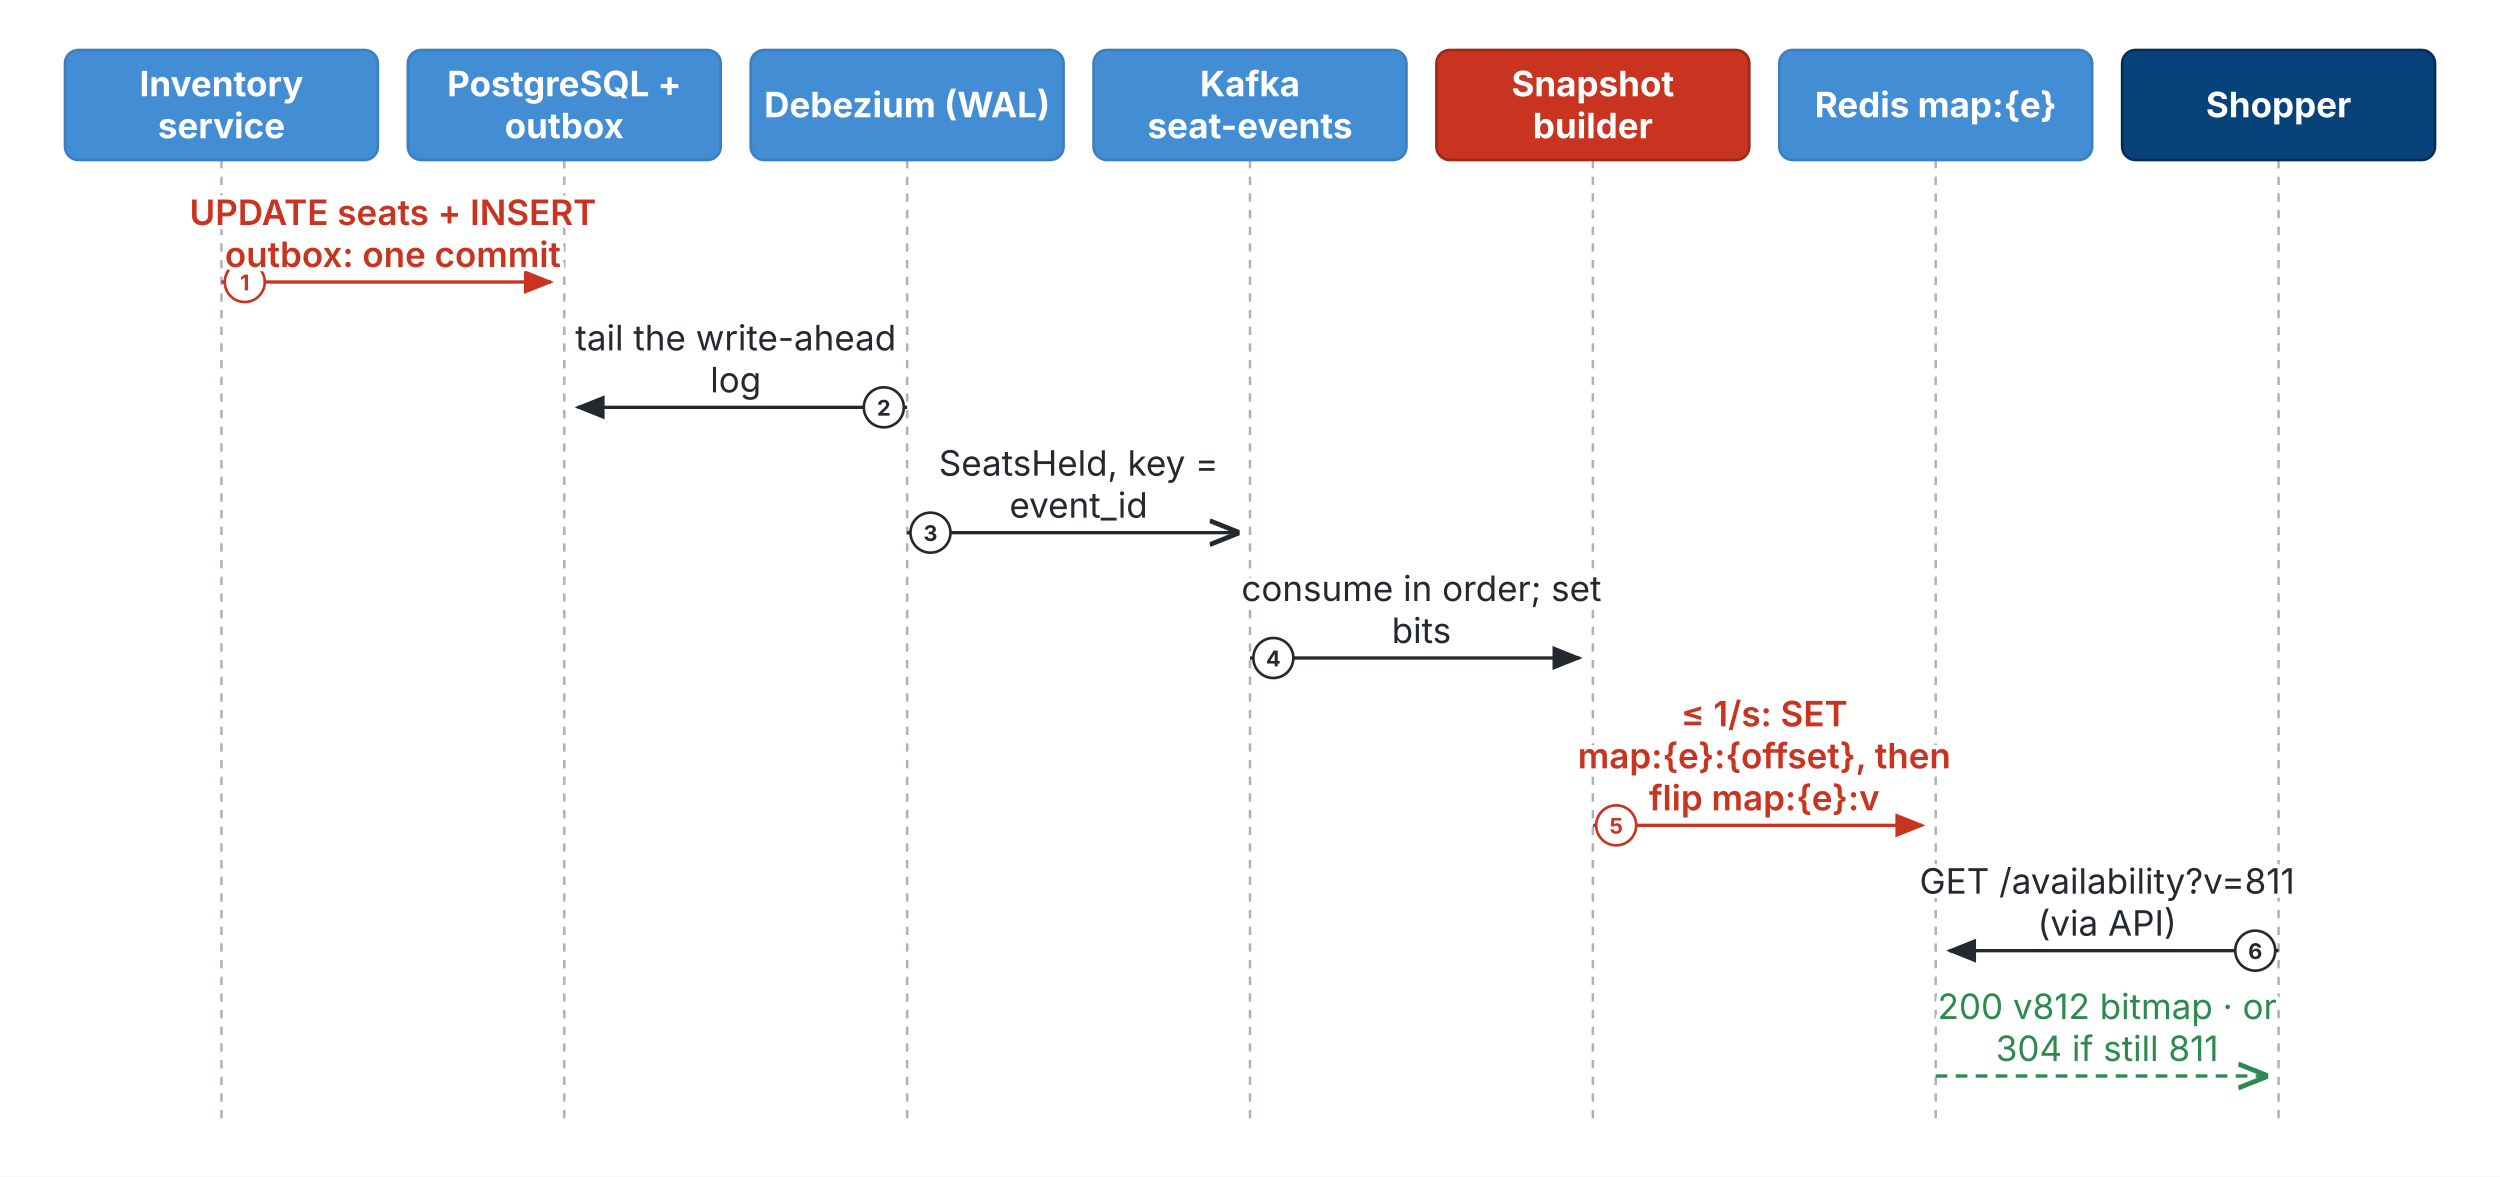
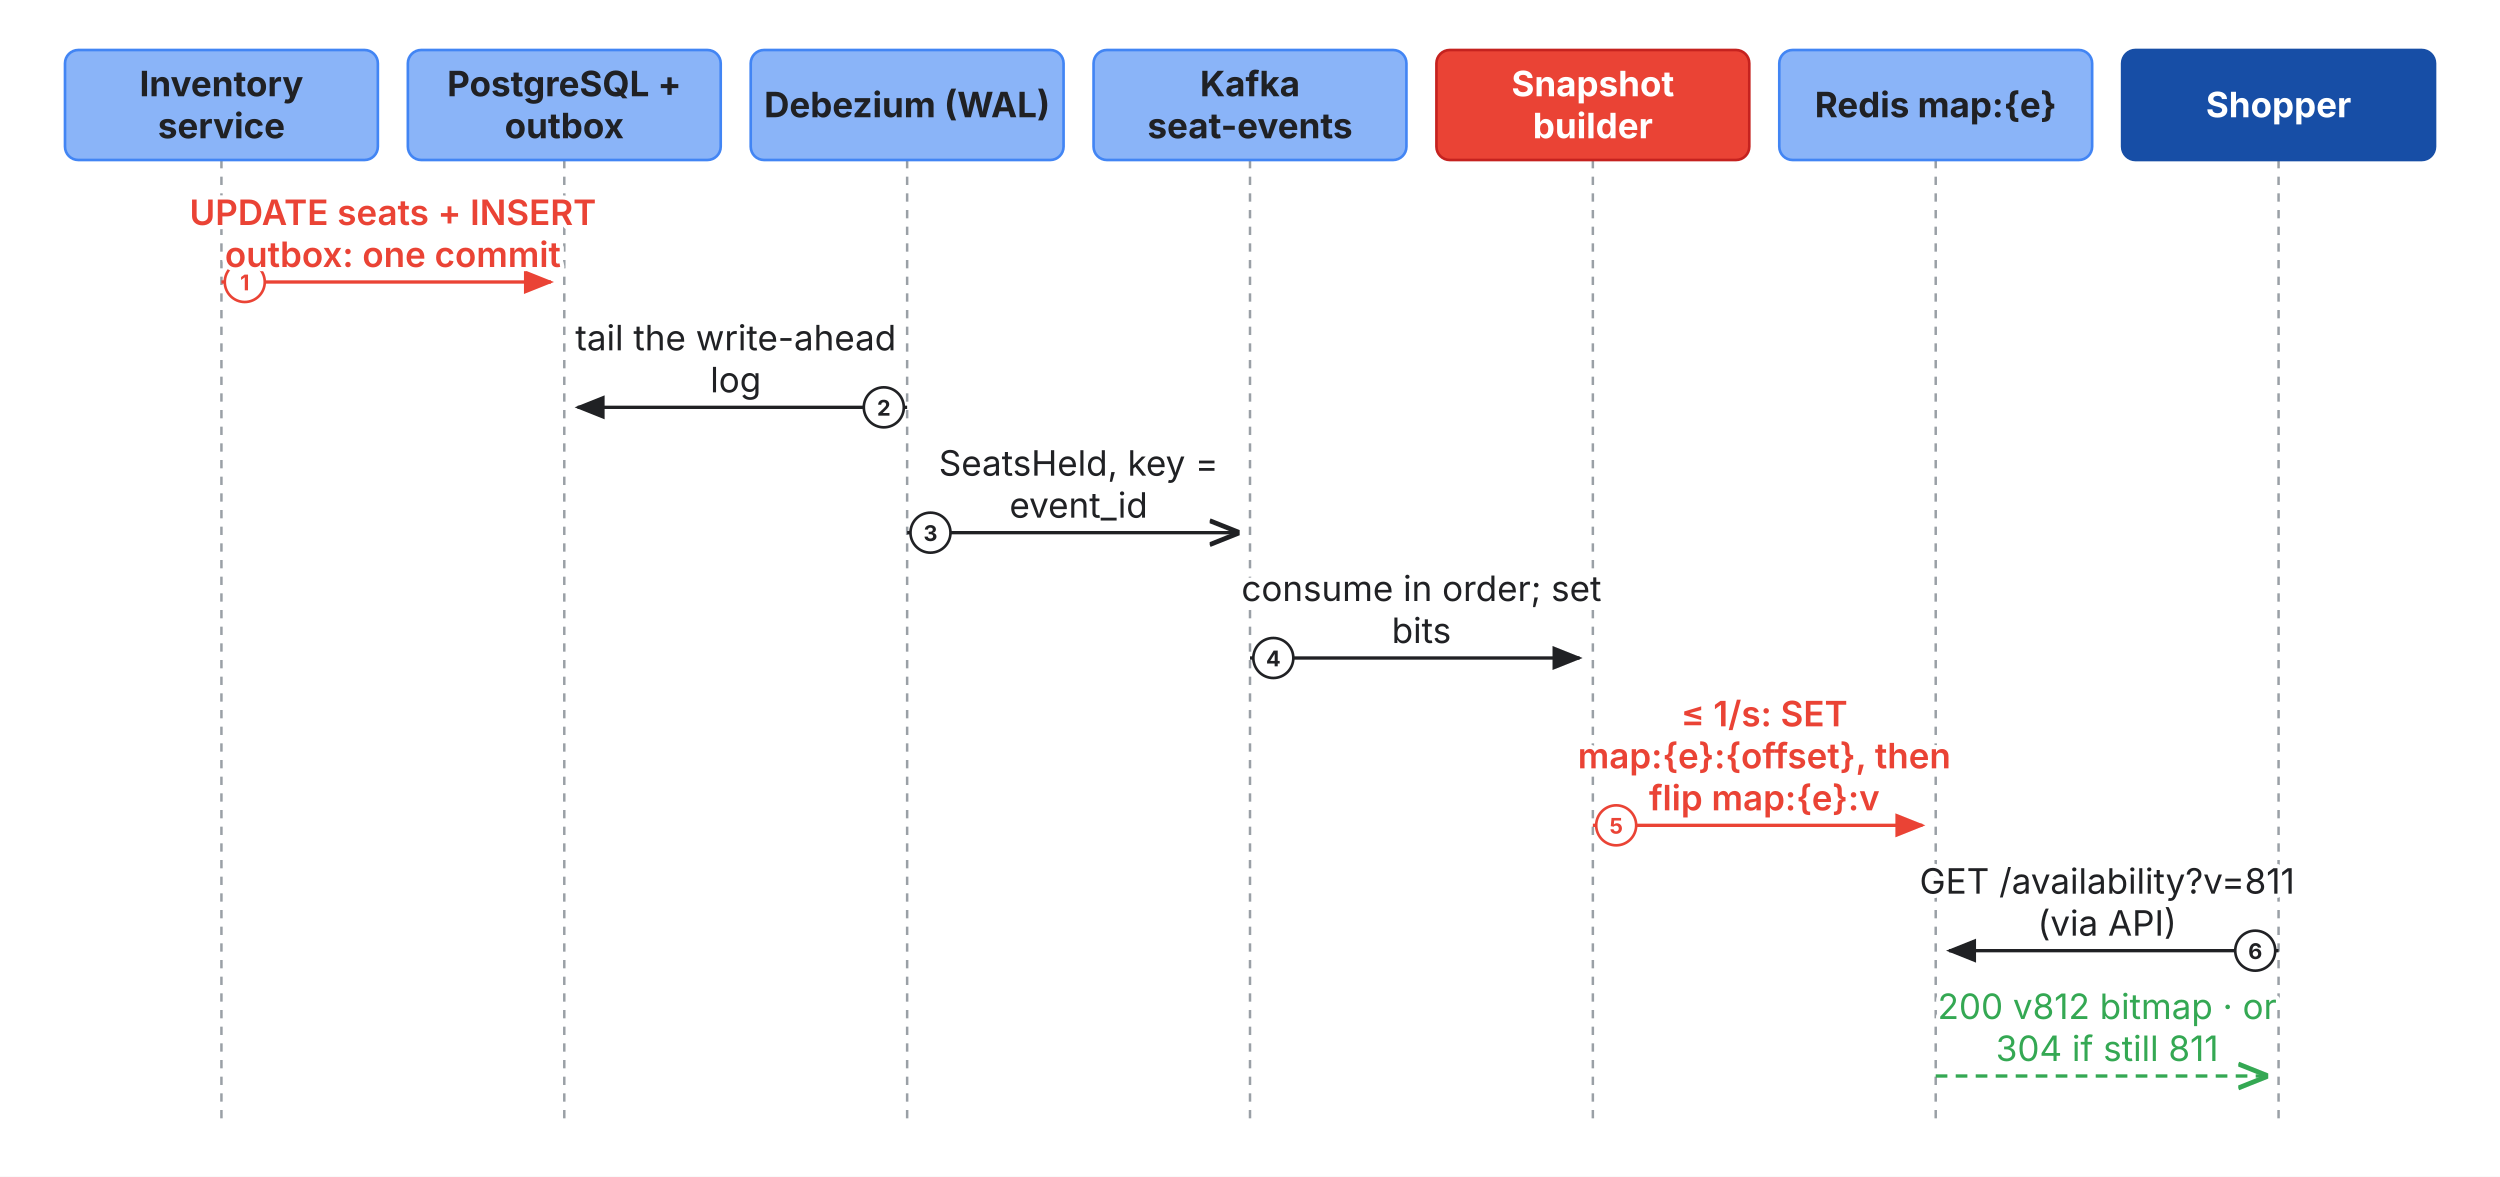
<svg xmlns="http://www.w3.org/2000/svg" class="seq" viewBox="0 0 1500 706" width="1500" height="706">
  <defs>
-     <marker id="sq-f-c8341f" viewBox="0 0 10 10" refX="9" refY="5" markerWidth="9" markerHeight="9" orient="auto">
-       <path d="M0,1 L10,5 L0,9 z" fill="#c8341f" />
+     <marker id="sq-f-34a853" viewBox="0 0 10 10" refX="9" refY="5" markerWidth="9" markerHeight="9" orient="auto">
+       <path d="M0,1 L10,5 L0,9 z" fill="#34a853" />
    </marker>
-     <marker id="sq-o-c8341f" viewBox="0 0 10 10" refX="9" refY="5" markerWidth="9" markerHeight="9" orient="auto">
-       <path d="M0,1 L10,5 L0,9" fill="none" stroke="#c8341f" stroke-width="1.6" />
+     <marker id="sq-o-34a853" viewBox="0 0 10 10" refX="9" refY="5" markerWidth="9" markerHeight="9" orient="auto">
+       <path d="M0,1 L10,5 L0,9" fill="none" stroke="#34a853" stroke-width="1.6" />
    </marker>
-     <marker id="sq-f-2d8a4e" viewBox="0 0 10 10" refX="9" refY="5" markerWidth="9" markerHeight="9" orient="auto">
-       <path d="M0,1 L10,5 L0,9 z" fill="#2d8a4e" />
+     <marker id="sq-f-202124" viewBox="0 0 10 10" refX="9" refY="5" markerWidth="9" markerHeight="9" orient="auto">
+       <path d="M0,1 L10,5 L0,9 z" fill="#202124" />
    </marker>
-     <marker id="sq-o-2d8a4e" viewBox="0 0 10 10" refX="9" refY="5" markerWidth="9" markerHeight="9" orient="auto">
-       <path d="M0,1 L10,5 L0,9" fill="none" stroke="#2d8a4e" stroke-width="1.6" />
+     <marker id="sq-o-202124" viewBox="0 0 10 10" refX="9" refY="5" markerWidth="9" markerHeight="9" orient="auto">
+       <path d="M0,1 L10,5 L0,9" fill="none" stroke="#202124" stroke-width="1.6" />
    </marker>
-     <marker id="sq-f-24292f" viewBox="0 0 10 10" refX="9" refY="5" markerWidth="9" markerHeight="9" orient="auto">
-       <path d="M0,1 L10,5 L0,9 z" fill="#24292f" />
+     <marker id="sq-f-ea4335" viewBox="0 0 10 10" refX="9" refY="5" markerWidth="9" markerHeight="9" orient="auto">
+       <path d="M0,1 L10,5 L0,9 z" fill="#ea4335" />
    </marker>
-     <marker id="sq-o-24292f" viewBox="0 0 10 10" refX="9" refY="5" markerWidth="9" markerHeight="9" orient="auto">
-       <path d="M0,1 L10,5 L0,9" fill="none" stroke="#24292f" stroke-width="1.6" />
+     <marker id="sq-o-ea4335" viewBox="0 0 10 10" refX="9" refY="5" markerWidth="9" markerHeight="9" orient="auto">
+       <path d="M0,1 L10,5 L0,9" fill="none" stroke="#ea4335" stroke-width="1.6" />
    </marker>
  </defs>
  <rect width="1500" height="706" fill="#ffffff" />
-   <line x1="132.857" y1="96" x2="132.857" y2="675.6" stroke="#aab3bd" stroke-width="1.5" stroke-dasharray="5 5" />
-   <rect x="39.0" y="30" width="187.714" height="66" rx="8" fill="#438dd5" stroke="#3c7fc0" stroke-width="1.6" />
-   <text x="132.857" y="57.75" text-anchor="middle" font-family="Inter, Helvetica, Arial, sans-serif" font-size="21" font-weight="700" fill="#ffffff">Inventory</text>
-   <text x="132.857" y="82.95" text-anchor="middle" font-family="Inter, Helvetica, Arial, sans-serif" font-size="21" font-weight="700" fill="#ffffff">service</text>
-   <line x1="338.571" y1="96" x2="338.571" y2="675.6" stroke="#aab3bd" stroke-width="1.5" stroke-dasharray="5 5" />
-   <rect x="244.714" y="30" width="187.714" height="66" rx="8" fill="#438dd5" stroke="#3c7fc0" stroke-width="1.6" />
-   <text x="338.571" y="57.75" text-anchor="middle" font-family="Inter, Helvetica, Arial, sans-serif" font-size="21" font-weight="700" fill="#ffffff">PostgreSQL +</text>
-   <text x="338.571" y="82.95" text-anchor="middle" font-family="Inter, Helvetica, Arial, sans-serif" font-size="21" font-weight="700" fill="#ffffff">outbox</text>
-   <line x1="544.286" y1="96" x2="544.286" y2="675.6" stroke="#aab3bd" stroke-width="1.5" stroke-dasharray="5 5" />
-   <rect x="450.429" y="30" width="187.714" height="66" rx="8" fill="#438dd5" stroke="#3c7fc0" stroke-width="1.6" />
-   <text x="544.286" y="70.35" text-anchor="middle" font-family="Inter, Helvetica, Arial, sans-serif" font-size="21" font-weight="700" fill="#ffffff">Debezium (WAL)</text>
-   <line x1="750.0" y1="96" x2="750.0" y2="675.6" stroke="#aab3bd" stroke-width="1.5" stroke-dasharray="5 5" />
-   <rect x="656.143" y="30" width="187.714" height="66" rx="8" fill="#438dd5" stroke="#3c7fc0" stroke-width="1.6" />
-   <text x="750.0" y="57.75" text-anchor="middle" font-family="Inter, Helvetica, Arial, sans-serif" font-size="21" font-weight="700" fill="#ffffff">Kafka</text>
-   <text x="750.0" y="82.95" text-anchor="middle" font-family="Inter, Helvetica, Arial, sans-serif" font-size="21" font-weight="700" fill="#ffffff">seat-events</text>
-   <line x1="955.714" y1="96" x2="955.714" y2="675.6" stroke="#aab3bd" stroke-width="1.5" stroke-dasharray="5 5" />
-   <rect x="861.857" y="30" width="187.714" height="66" rx="8" fill="#c8341f" stroke="#9d2817" stroke-width="1.6" />
-   <text x="955.714" y="57.75" text-anchor="middle" font-family="Inter, Helvetica, Arial, sans-serif" font-size="21" font-weight="700" fill="#ffffff">Snapshot</text>
-   <text x="955.714" y="82.95" text-anchor="middle" font-family="Inter, Helvetica, Arial, sans-serif" font-size="21" font-weight="700" fill="#ffffff">builder</text>
-   <line x1="1161.429" y1="96" x2="1161.429" y2="675.6" stroke="#aab3bd" stroke-width="1.5" stroke-dasharray="5 5" />
-   <rect x="1067.571" y="30" width="187.714" height="66" rx="8" fill="#438dd5" stroke="#3c7fc0" stroke-width="1.6" />
-   <text x="1161.429" y="70.35" text-anchor="middle" font-family="Inter, Helvetica, Arial, sans-serif" font-size="21" font-weight="700" fill="#ffffff">Redis map:{e}</text>
-   <line x1="1367.143" y1="96" x2="1367.143" y2="675.6" stroke="#aab3bd" stroke-width="1.5" stroke-dasharray="5 5" />
-   <rect x="1273.286" y="30" width="187.714" height="66" rx="8" fill="#08427b" stroke="#052e56" stroke-width="1.6" />
-   <text x="1367.143" y="70.35" text-anchor="middle" font-family="Inter, Helvetica, Arial, sans-serif" font-size="21" font-weight="700" fill="#ffffff">Shopper</text>
-   <line x1="132.857" y1="169.2" x2="330.571" y2="169.2" stroke="#c8341f" stroke-width="2" marker-end="url(#sq-f-c8341f)" />
-   <circle cx="146.857" cy="169.2" r="12" fill="#ffffff" stroke="#c8341f" stroke-width="1.6" />
-   <text x="146.857" y="174.2" text-anchor="middle" font-family="Inter, Helvetica, Arial, sans-serif" font-size="13" font-weight="700" fill="#c8341f">1</text>
-   <text x="235.714" y="135.0" text-anchor="middle" font-family="Inter, Helvetica, Arial, sans-serif" font-size="21" fill="#c8341f" font-weight="600" paint-order="stroke" stroke="#ffffff" stroke-width="5" stroke-linejoin="round">UPDATE seats + INSERT</text>
-   <text x="235.714" y="160.2" text-anchor="middle" font-family="Inter, Helvetica, Arial, sans-serif" font-size="21" fill="#c8341f" font-weight="600" paint-order="stroke" stroke="#ffffff" stroke-width="5" stroke-linejoin="round">outbox: one commit</text>
-   <line x1="544.286" y1="244.4" x2="346.571" y2="244.4" stroke="#24292f" stroke-width="2" marker-end="url(#sq-f-24292f)" />
-   <circle cx="530.286" cy="244.4" r="12" fill="#ffffff" stroke="#24292f" stroke-width="1.6" />
-   <text x="530.286" y="249.4" text-anchor="middle" font-family="Inter, Helvetica, Arial, sans-serif" font-size="13" font-weight="700" fill="#24292f">2</text>
-   <text x="441.429" y="210.2" text-anchor="middle" font-family="Inter, Helvetica, Arial, sans-serif" font-size="21" fill="#24292f" font-weight="400" paint-order="stroke" stroke="#ffffff" stroke-width="5" stroke-linejoin="round">tail the write-ahead</text>
-   <text x="441.429" y="235.4" text-anchor="middle" font-family="Inter, Helvetica, Arial, sans-serif" font-size="21" fill="#24292f" font-weight="400" paint-order="stroke" stroke="#ffffff" stroke-width="5" stroke-linejoin="round">log</text>
-   <line x1="544.286" y1="319.6" x2="742.0" y2="319.6" stroke="#24292f" stroke-width="2" marker-end="url(#sq-o-24292f)" />
-   <circle cx="558.286" cy="319.6" r="12" fill="#ffffff" stroke="#24292f" stroke-width="1.6" />
-   <text x="558.286" y="324.6" text-anchor="middle" font-family="Inter, Helvetica, Arial, sans-serif" font-size="13" font-weight="700" fill="#24292f">3</text>
-   <text x="647.143" y="285.4" text-anchor="middle" font-family="Inter, Helvetica, Arial, sans-serif" font-size="21" fill="#24292f" font-weight="400" paint-order="stroke" stroke="#ffffff" stroke-width="5" stroke-linejoin="round">SeatsHeld, key =</text>
-   <text x="647.143" y="310.6" text-anchor="middle" font-family="Inter, Helvetica, Arial, sans-serif" font-size="21" fill="#24292f" font-weight="400" paint-order="stroke" stroke="#ffffff" stroke-width="5" stroke-linejoin="round">event_id</text>
-   <line x1="750.0" y1="394.8" x2="947.714" y2="394.8" stroke="#24292f" stroke-width="2" marker-end="url(#sq-f-24292f)" />
-   <circle cx="764.0" cy="394.8" r="12" fill="#ffffff" stroke="#24292f" stroke-width="1.6" />
-   <text x="764.0" y="399.8" text-anchor="middle" font-family="Inter, Helvetica, Arial, sans-serif" font-size="13" font-weight="700" fill="#24292f">4</text>
-   <text x="852.857" y="360.6" text-anchor="middle" font-family="Inter, Helvetica, Arial, sans-serif" font-size="21" fill="#24292f" font-weight="400" paint-order="stroke" stroke="#ffffff" stroke-width="5" stroke-linejoin="round">consume in order; set</text>
-   <text x="852.857" y="385.8" text-anchor="middle" font-family="Inter, Helvetica, Arial, sans-serif" font-size="21" fill="#24292f" font-weight="400" paint-order="stroke" stroke="#ffffff" stroke-width="5" stroke-linejoin="round">bits</text>
-   <line x1="955.714" y1="495.2" x2="1153.429" y2="495.2" stroke="#c8341f" stroke-width="2" marker-end="url(#sq-f-c8341f)" />
-   <circle cx="969.714" cy="495.2" r="12" fill="#ffffff" stroke="#c8341f" stroke-width="1.6" />
-   <text x="969.714" y="500.2" text-anchor="middle" font-family="Inter, Helvetica, Arial, sans-serif" font-size="13" font-weight="700" fill="#c8341f">5</text>
-   <text x="1058.571" y="435.8" text-anchor="middle" font-family="Inter, Helvetica, Arial, sans-serif" font-size="21" fill="#c8341f" font-weight="600" paint-order="stroke" stroke="#ffffff" stroke-width="5" stroke-linejoin="round">≤ 1/s: SET</text>
-   <text x="1058.571" y="461" text-anchor="middle" font-family="Inter, Helvetica, Arial, sans-serif" font-size="21" fill="#c8341f" font-weight="600" paint-order="stroke" stroke="#ffffff" stroke-width="5" stroke-linejoin="round">map:{e}:{offset}, then</text>
-   <text x="1058.571" y="486.2" text-anchor="middle" font-family="Inter, Helvetica, Arial, sans-serif" font-size="21" fill="#c8341f" font-weight="600" paint-order="stroke" stroke="#ffffff" stroke-width="5" stroke-linejoin="round">flip map:{e}:v</text>
-   <line x1="1367.143" y1="570.4" x2="1169.429" y2="570.4" stroke="#24292f" stroke-width="2" marker-end="url(#sq-f-24292f)" />
-   <circle cx="1353.143" cy="570.4" r="12" fill="#ffffff" stroke="#24292f" stroke-width="1.6" />
-   <text x="1353.143" y="575.4" text-anchor="middle" font-family="Inter, Helvetica, Arial, sans-serif" font-size="13" font-weight="700" fill="#24292f">6</text>
-   <text x="1264.286" y="536.2" text-anchor="middle" font-family="Inter, Helvetica, Arial, sans-serif" font-size="21" fill="#24292f" font-weight="400" paint-order="stroke" stroke="#ffffff" stroke-width="5" stroke-linejoin="round">GET /availability?v=811</text>
-   <text x="1264.286" y="561.4" text-anchor="middle" font-family="Inter, Helvetica, Arial, sans-serif" font-size="21" fill="#24292f" font-weight="400" paint-order="stroke" stroke="#ffffff" stroke-width="5" stroke-linejoin="round">(via API)</text>
-   <line x1="1161.429" y1="645.6" x2="1359.143" y2="645.6" stroke="#2d8a4e" stroke-width="2" stroke-dasharray="7 5" marker-end="url(#sq-o-2d8a4e)" />
-   <text x="1264.286" y="611.4" text-anchor="middle" font-family="Inter, Helvetica, Arial, sans-serif" font-size="21" fill="#2d8a4e" font-weight="400" paint-order="stroke" stroke="#ffffff" stroke-width="5" stroke-linejoin="round">200 v812 bitmap · or</text>
-   <text x="1264.286" y="636.6" text-anchor="middle" font-family="Inter, Helvetica, Arial, sans-serif" font-size="21" fill="#2d8a4e" font-weight="400" paint-order="stroke" stroke="#ffffff" stroke-width="5" stroke-linejoin="round">304 if still 811</text>
+   <g data-k="p:inv">
+     <line x1="132.857" y1="96" x2="132.857" y2="675.6" stroke="#9aa0a6" stroke-width="1.5" stroke-dasharray="5 5" />
+     <rect x="39.0" y="30" width="187.714" height="66" rx="8" fill="#8ab4f8" stroke="#4285f4" stroke-width="1.6" />
+     <text x="132.857" y="57.75" text-anchor="middle" font-family="Inter, Roboto, sans-serif" font-size="21" font-weight="700" fill="#202124">Inventory</text>
+     <text x="132.857" y="82.95" text-anchor="middle" font-family="Inter, Roboto, sans-serif" font-size="21" font-weight="700" fill="#202124">service</text>
+   </g>
+   <g data-k="p:pg">
+     <line x1="338.571" y1="96" x2="338.571" y2="675.6" stroke="#9aa0a6" stroke-width="1.5" stroke-dasharray="5 5" />
+     <rect x="244.714" y="30" width="187.714" height="66" rx="8" fill="#8ab4f8" stroke="#4285f4" stroke-width="1.6" />
+     <text x="338.571" y="57.75" text-anchor="middle" font-family="Inter, Roboto, sans-serif" font-size="21" font-weight="700" fill="#202124">PostgreSQL +</text>
+     <text x="338.571" y="82.95" text-anchor="middle" font-family="Inter, Roboto, sans-serif" font-size="21" font-weight="700" fill="#202124">outbox</text>
+   </g>
+   <g data-k="p:dbz">
+     <line x1="544.286" y1="96" x2="544.286" y2="675.6" stroke="#9aa0a6" stroke-width="1.5" stroke-dasharray="5 5" />
+     <rect x="450.429" y="30" width="187.714" height="66" rx="8" fill="#8ab4f8" stroke="#4285f4" stroke-width="1.6" />
+     <text x="544.286" y="70.35" text-anchor="middle" font-family="Inter, Roboto, sans-serif" font-size="21" font-weight="700" fill="#202124">Debezium (WAL)</text>
+   </g>
+   <g data-k="p:kf">
+     <line x1="750.0" y1="96" x2="750.0" y2="675.6" stroke="#9aa0a6" stroke-width="1.5" stroke-dasharray="5 5" />
+     <rect x="656.143" y="30" width="187.714" height="66" rx="8" fill="#8ab4f8" stroke="#4285f4" stroke-width="1.6" />
+     <text x="750.0" y="57.75" text-anchor="middle" font-family="Inter, Roboto, sans-serif" font-size="21" font-weight="700" fill="#202124">Kafka</text>
+     <text x="750.0" y="82.95" text-anchor="middle" font-family="Inter, Roboto, sans-serif" font-size="21" font-weight="700" fill="#202124">seat-events</text>
+   </g>
+   <g data-k="p:sb">
+     <line x1="955.714" y1="96" x2="955.714" y2="675.6" stroke="#9aa0a6" stroke-width="1.5" stroke-dasharray="5 5" />
+     <rect x="861.857" y="30" width="187.714" height="66" rx="8" fill="#ea4335" stroke="#c5221f" stroke-width="1.6" />
+     <text x="955.714" y="57.75" text-anchor="middle" font-family="Inter, Roboto, sans-serif" font-size="21" font-weight="700" fill="#ffffff">Snapshot</text>
+     <text x="955.714" y="82.95" text-anchor="middle" font-family="Inter, Roboto, sans-serif" font-size="21" font-weight="700" fill="#ffffff">builder</text>
+   </g>
+   <g data-k="p:rd">
+     <line x1="1161.429" y1="96" x2="1161.429" y2="675.6" stroke="#9aa0a6" stroke-width="1.5" stroke-dasharray="5 5" />
+     <rect x="1067.571" y="30" width="187.714" height="66" rx="8" fill="#8ab4f8" stroke="#4285f4" stroke-width="1.6" />
+     <text x="1161.429" y="70.35" text-anchor="middle" font-family="Inter, Roboto, sans-serif" font-size="21" font-weight="700" fill="#202124">Redis map:{e}</text>
+   </g>
+   <g data-k="p:fan">
+     <line x1="1367.143" y1="96" x2="1367.143" y2="675.6" stroke="#9aa0a6" stroke-width="1.5" stroke-dasharray="5 5" />
+     <rect x="1273.286" y="30" width="187.714" height="66" rx="8" fill="#174ea6" stroke="#174ea6" stroke-width="1.6" />
+     <text x="1367.143" y="70.35" text-anchor="middle" font-family="Inter, Roboto, sans-serif" font-size="21" font-weight="700" fill="#ffffff">Shopper</text>
+   </g>
+   <g data-k="s:0">
+     <line x1="132.857" y1="169.2" x2="330.571" y2="169.2" stroke="#ea4335" stroke-width="2" marker-end="url(#sq-f-ea4335)" />
+     <circle cx="146.857" cy="169.2" r="12" fill="#ffffff" stroke="#ea4335" stroke-width="1.6" />
+     <text x="146.857" y="174.2" text-anchor="middle" font-family="Inter, Roboto, sans-serif" font-size="13" font-weight="700" fill="#ea4335">1</text>
+     <text x="235.714" y="135.0" text-anchor="middle" font-family="Inter, Roboto, sans-serif" font-size="21" fill="#ea4335" font-weight="600" paint-order="stroke" stroke="#ffffff" stroke-width="5" stroke-linejoin="round">UPDATE seats + INSERT</text>
+     <text x="235.714" y="160.2" text-anchor="middle" font-family="Inter, Roboto, sans-serif" font-size="21" fill="#ea4335" font-weight="600" paint-order="stroke" stroke="#ffffff" stroke-width="5" stroke-linejoin="round">outbox: one commit</text>
+   </g>
+   <g data-k="s:1">
+     <line x1="544.286" y1="244.4" x2="346.571" y2="244.4" stroke="#202124" stroke-width="2" marker-end="url(#sq-f-202124)" />
+     <circle cx="530.286" cy="244.4" r="12" fill="#ffffff" stroke="#202124" stroke-width="1.6" />
+     <text x="530.286" y="249.4" text-anchor="middle" font-family="Inter, Roboto, sans-serif" font-size="13" font-weight="700" fill="#202124">2</text>
+     <text x="441.429" y="210.2" text-anchor="middle" font-family="Inter, Roboto, sans-serif" font-size="21" fill="#202124" font-weight="400" paint-order="stroke" stroke="#ffffff" stroke-width="5" stroke-linejoin="round">tail the write-ahead</text>
+     <text x="441.429" y="235.4" text-anchor="middle" font-family="Inter, Roboto, sans-serif" font-size="21" fill="#202124" font-weight="400" paint-order="stroke" stroke="#ffffff" stroke-width="5" stroke-linejoin="round">log</text>
+   </g>
+   <g data-k="s:2">
+     <line x1="544.286" y1="319.6" x2="742.0" y2="319.6" stroke="#202124" stroke-width="2" marker-end="url(#sq-o-202124)" />
+     <circle cx="558.286" cy="319.6" r="12" fill="#ffffff" stroke="#202124" stroke-width="1.6" />
+     <text x="558.286" y="324.6" text-anchor="middle" font-family="Inter, Roboto, sans-serif" font-size="13" font-weight="700" fill="#202124">3</text>
+     <text x="647.143" y="285.4" text-anchor="middle" font-family="Inter, Roboto, sans-serif" font-size="21" fill="#202124" font-weight="400" paint-order="stroke" stroke="#ffffff" stroke-width="5" stroke-linejoin="round">SeatsHeld, key =</text>
+     <text x="647.143" y="310.6" text-anchor="middle" font-family="Inter, Roboto, sans-serif" font-size="21" fill="#202124" font-weight="400" paint-order="stroke" stroke="#ffffff" stroke-width="5" stroke-linejoin="round">event_id</text>
+   </g>
+   <g data-k="s:3">
+     <line x1="750.0" y1="394.8" x2="947.714" y2="394.8" stroke="#202124" stroke-width="2" marker-end="url(#sq-f-202124)" />
+     <circle cx="764.0" cy="394.8" r="12" fill="#ffffff" stroke="#202124" stroke-width="1.6" />
+     <text x="764.0" y="399.8" text-anchor="middle" font-family="Inter, Roboto, sans-serif" font-size="13" font-weight="700" fill="#202124">4</text>
+     <text x="852.857" y="360.6" text-anchor="middle" font-family="Inter, Roboto, sans-serif" font-size="21" fill="#202124" font-weight="400" paint-order="stroke" stroke="#ffffff" stroke-width="5" stroke-linejoin="round">consume in order; set</text>
+     <text x="852.857" y="385.8" text-anchor="middle" font-family="Inter, Roboto, sans-serif" font-size="21" fill="#202124" font-weight="400" paint-order="stroke" stroke="#ffffff" stroke-width="5" stroke-linejoin="round">bits</text>
+   </g>
+   <g data-k="s:4">
+     <line x1="955.714" y1="495.2" x2="1153.429" y2="495.2" stroke="#ea4335" stroke-width="2" marker-end="url(#sq-f-ea4335)" />
+     <circle cx="969.714" cy="495.2" r="12" fill="#ffffff" stroke="#ea4335" stroke-width="1.6" />
+     <text x="969.714" y="500.2" text-anchor="middle" font-family="Inter, Roboto, sans-serif" font-size="13" font-weight="700" fill="#ea4335">5</text>
+     <text x="1058.571" y="435.8" text-anchor="middle" font-family="Inter, Roboto, sans-serif" font-size="21" fill="#ea4335" font-weight="600" paint-order="stroke" stroke="#ffffff" stroke-width="5" stroke-linejoin="round">≤ 1/s: SET</text>
+     <text x="1058.571" y="461" text-anchor="middle" font-family="Inter, Roboto, sans-serif" font-size="21" fill="#ea4335" font-weight="600" paint-order="stroke" stroke="#ffffff" stroke-width="5" stroke-linejoin="round">map:{e}:{offset}, then</text>
+     <text x="1058.571" y="486.2" text-anchor="middle" font-family="Inter, Roboto, sans-serif" font-size="21" fill="#ea4335" font-weight="600" paint-order="stroke" stroke="#ffffff" stroke-width="5" stroke-linejoin="round">flip map:{e}:v</text>
+   </g>
+   <g data-k="s:5">
+     <line x1="1367.143" y1="570.4" x2="1169.429" y2="570.4" stroke="#202124" stroke-width="2" marker-end="url(#sq-f-202124)" />
+     <circle cx="1353.143" cy="570.4" r="12" fill="#ffffff" stroke="#202124" stroke-width="1.6" />
+     <text x="1353.143" y="575.4" text-anchor="middle" font-family="Inter, Roboto, sans-serif" font-size="13" font-weight="700" fill="#202124">6</text>
+     <text x="1264.286" y="536.2" text-anchor="middle" font-family="Inter, Roboto, sans-serif" font-size="21" fill="#202124" font-weight="400" paint-order="stroke" stroke="#ffffff" stroke-width="5" stroke-linejoin="round">GET /availability?v=811</text>
+     <text x="1264.286" y="561.4" text-anchor="middle" font-family="Inter, Roboto, sans-serif" font-size="21" fill="#202124" font-weight="400" paint-order="stroke" stroke="#ffffff" stroke-width="5" stroke-linejoin="round">(via API)</text>
+   </g>
+   <g data-k="s:6">
+     <line x1="1161.429" y1="645.6" x2="1359.143" y2="645.6" stroke="#34a853" stroke-width="2" stroke-dasharray="7 5" marker-end="url(#sq-o-34a853)" />
+     <text x="1264.286" y="611.4" text-anchor="middle" font-family="Inter, Roboto, sans-serif" font-size="21" fill="#34a853" font-weight="400" paint-order="stroke" stroke="#ffffff" stroke-width="5" stroke-linejoin="round">200 v812 bitmap · or</text>
+     <text x="1264.286" y="636.6" text-anchor="middle" font-family="Inter, Roboto, sans-serif" font-size="21" fill="#34a853" font-weight="400" paint-order="stroke" stroke="#ffffff" stroke-width="5" stroke-linejoin="round">304 if still 811</text>
+   </g>
</svg>
